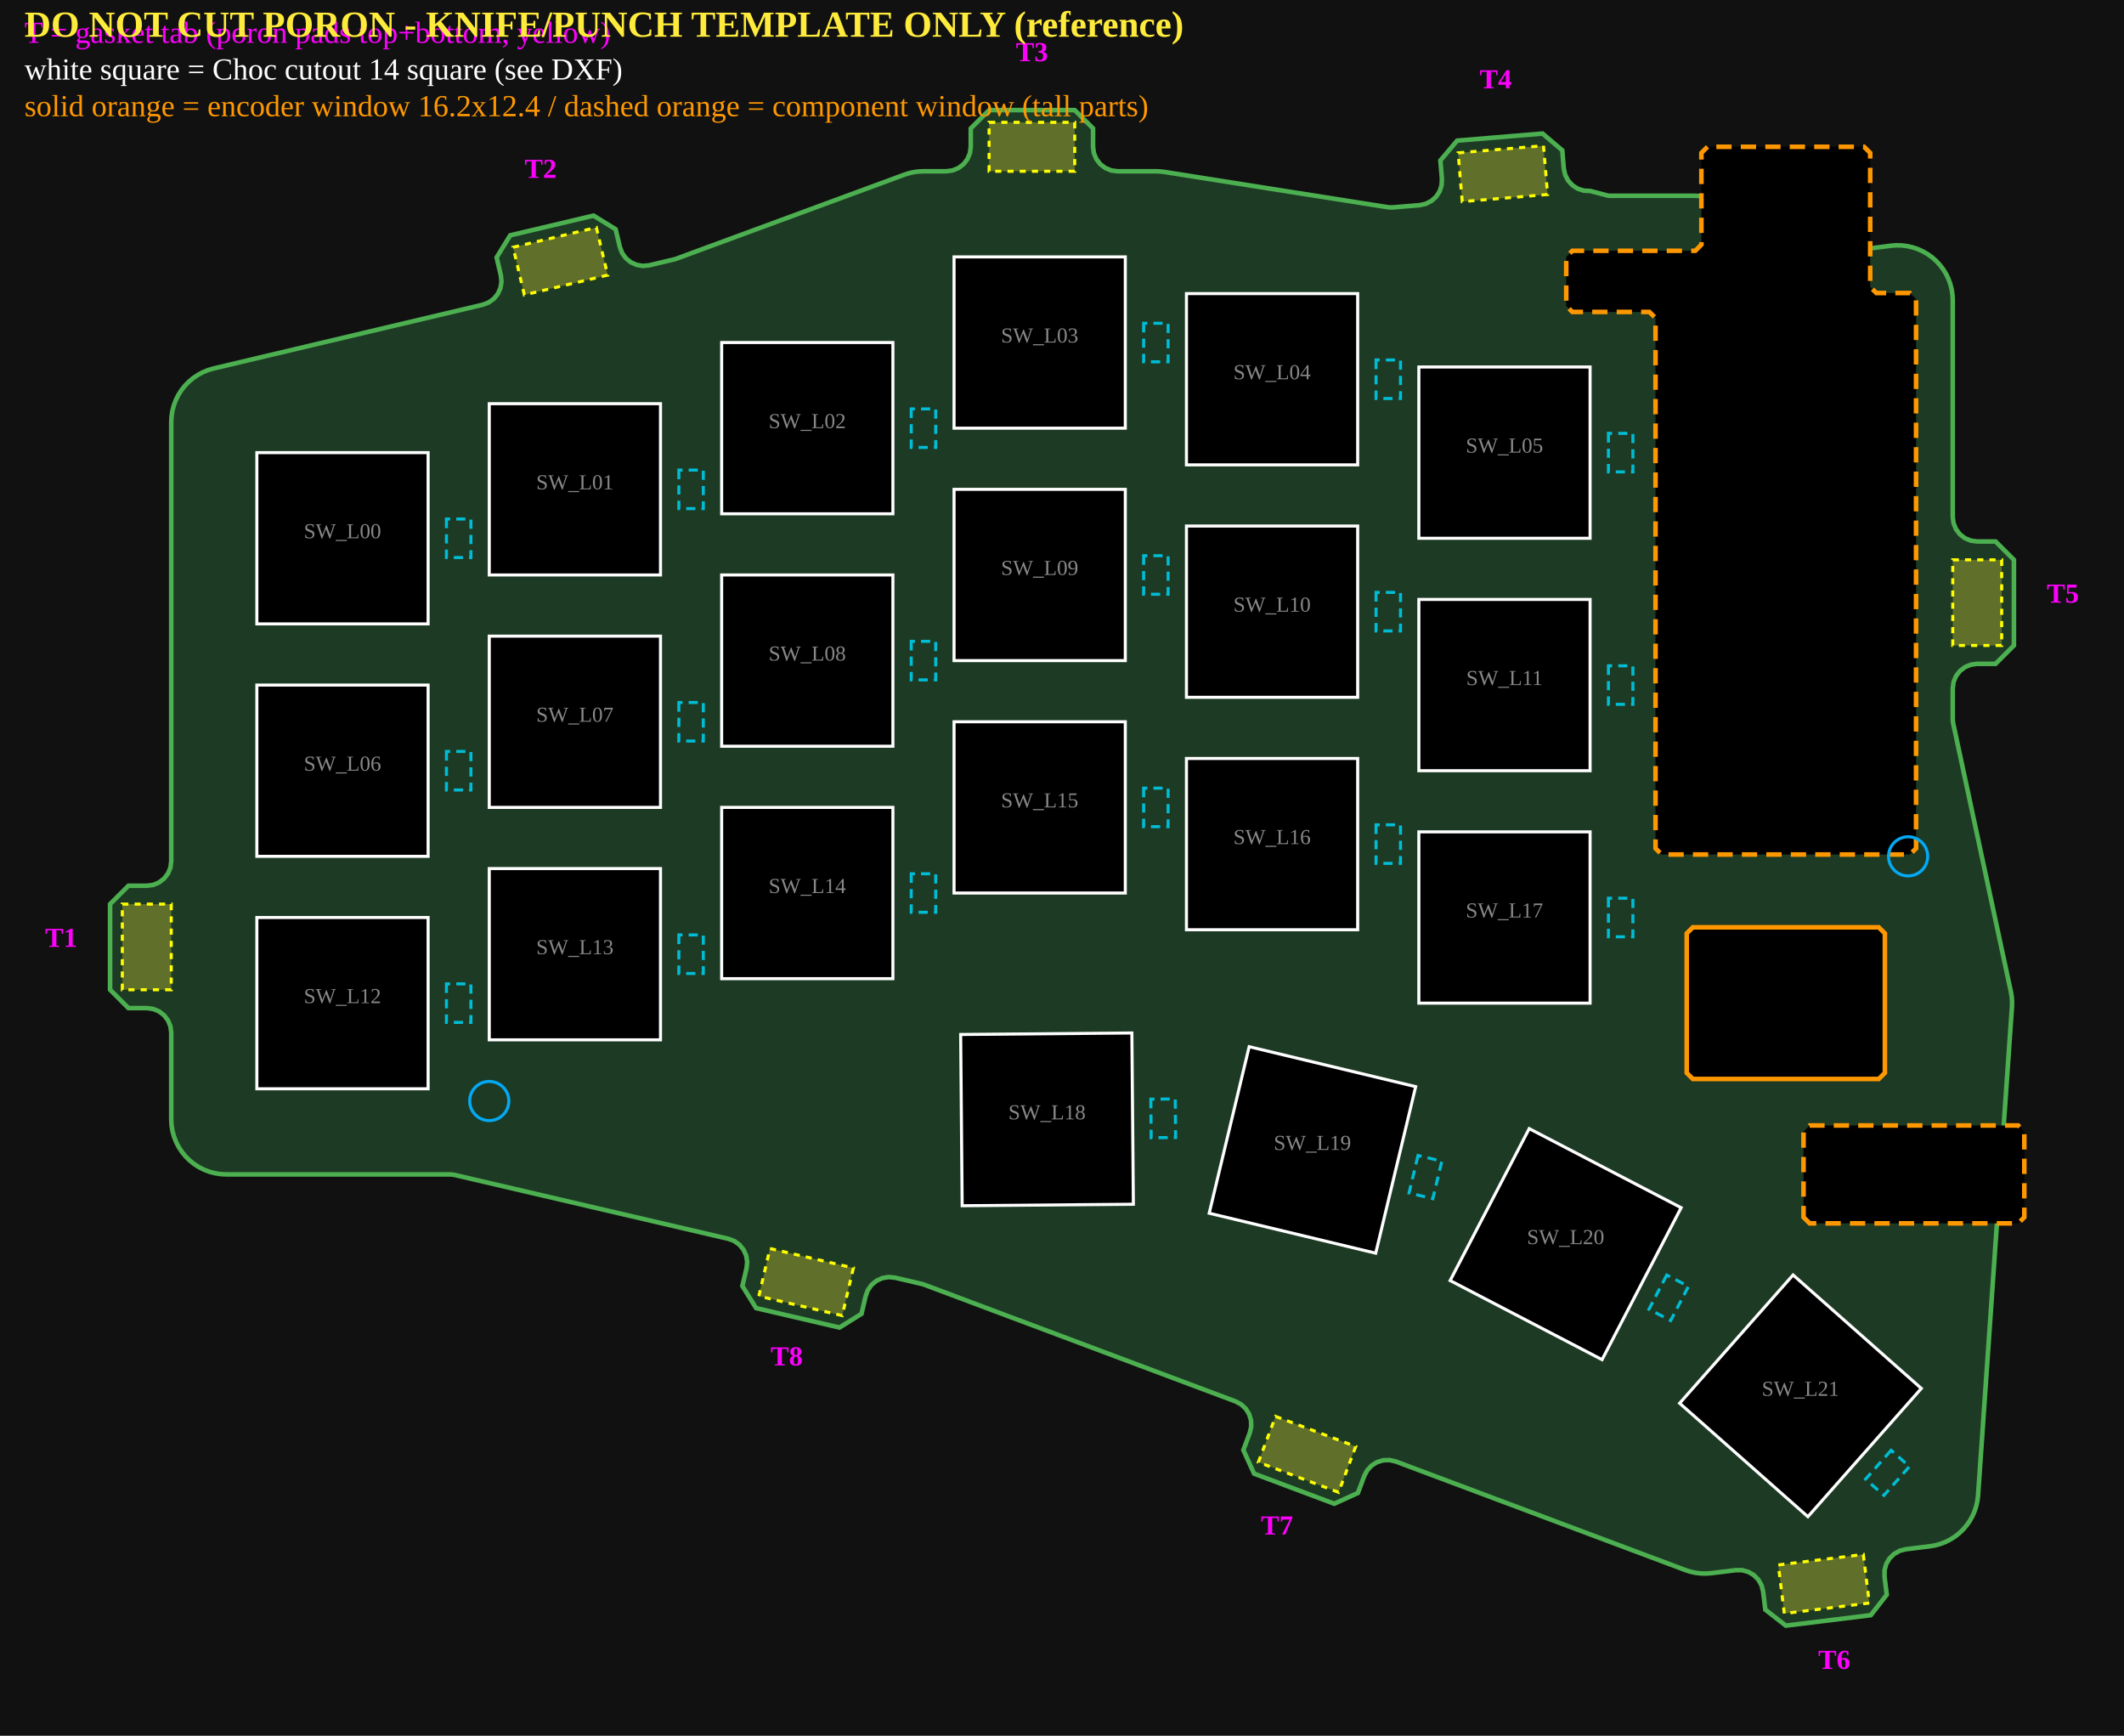
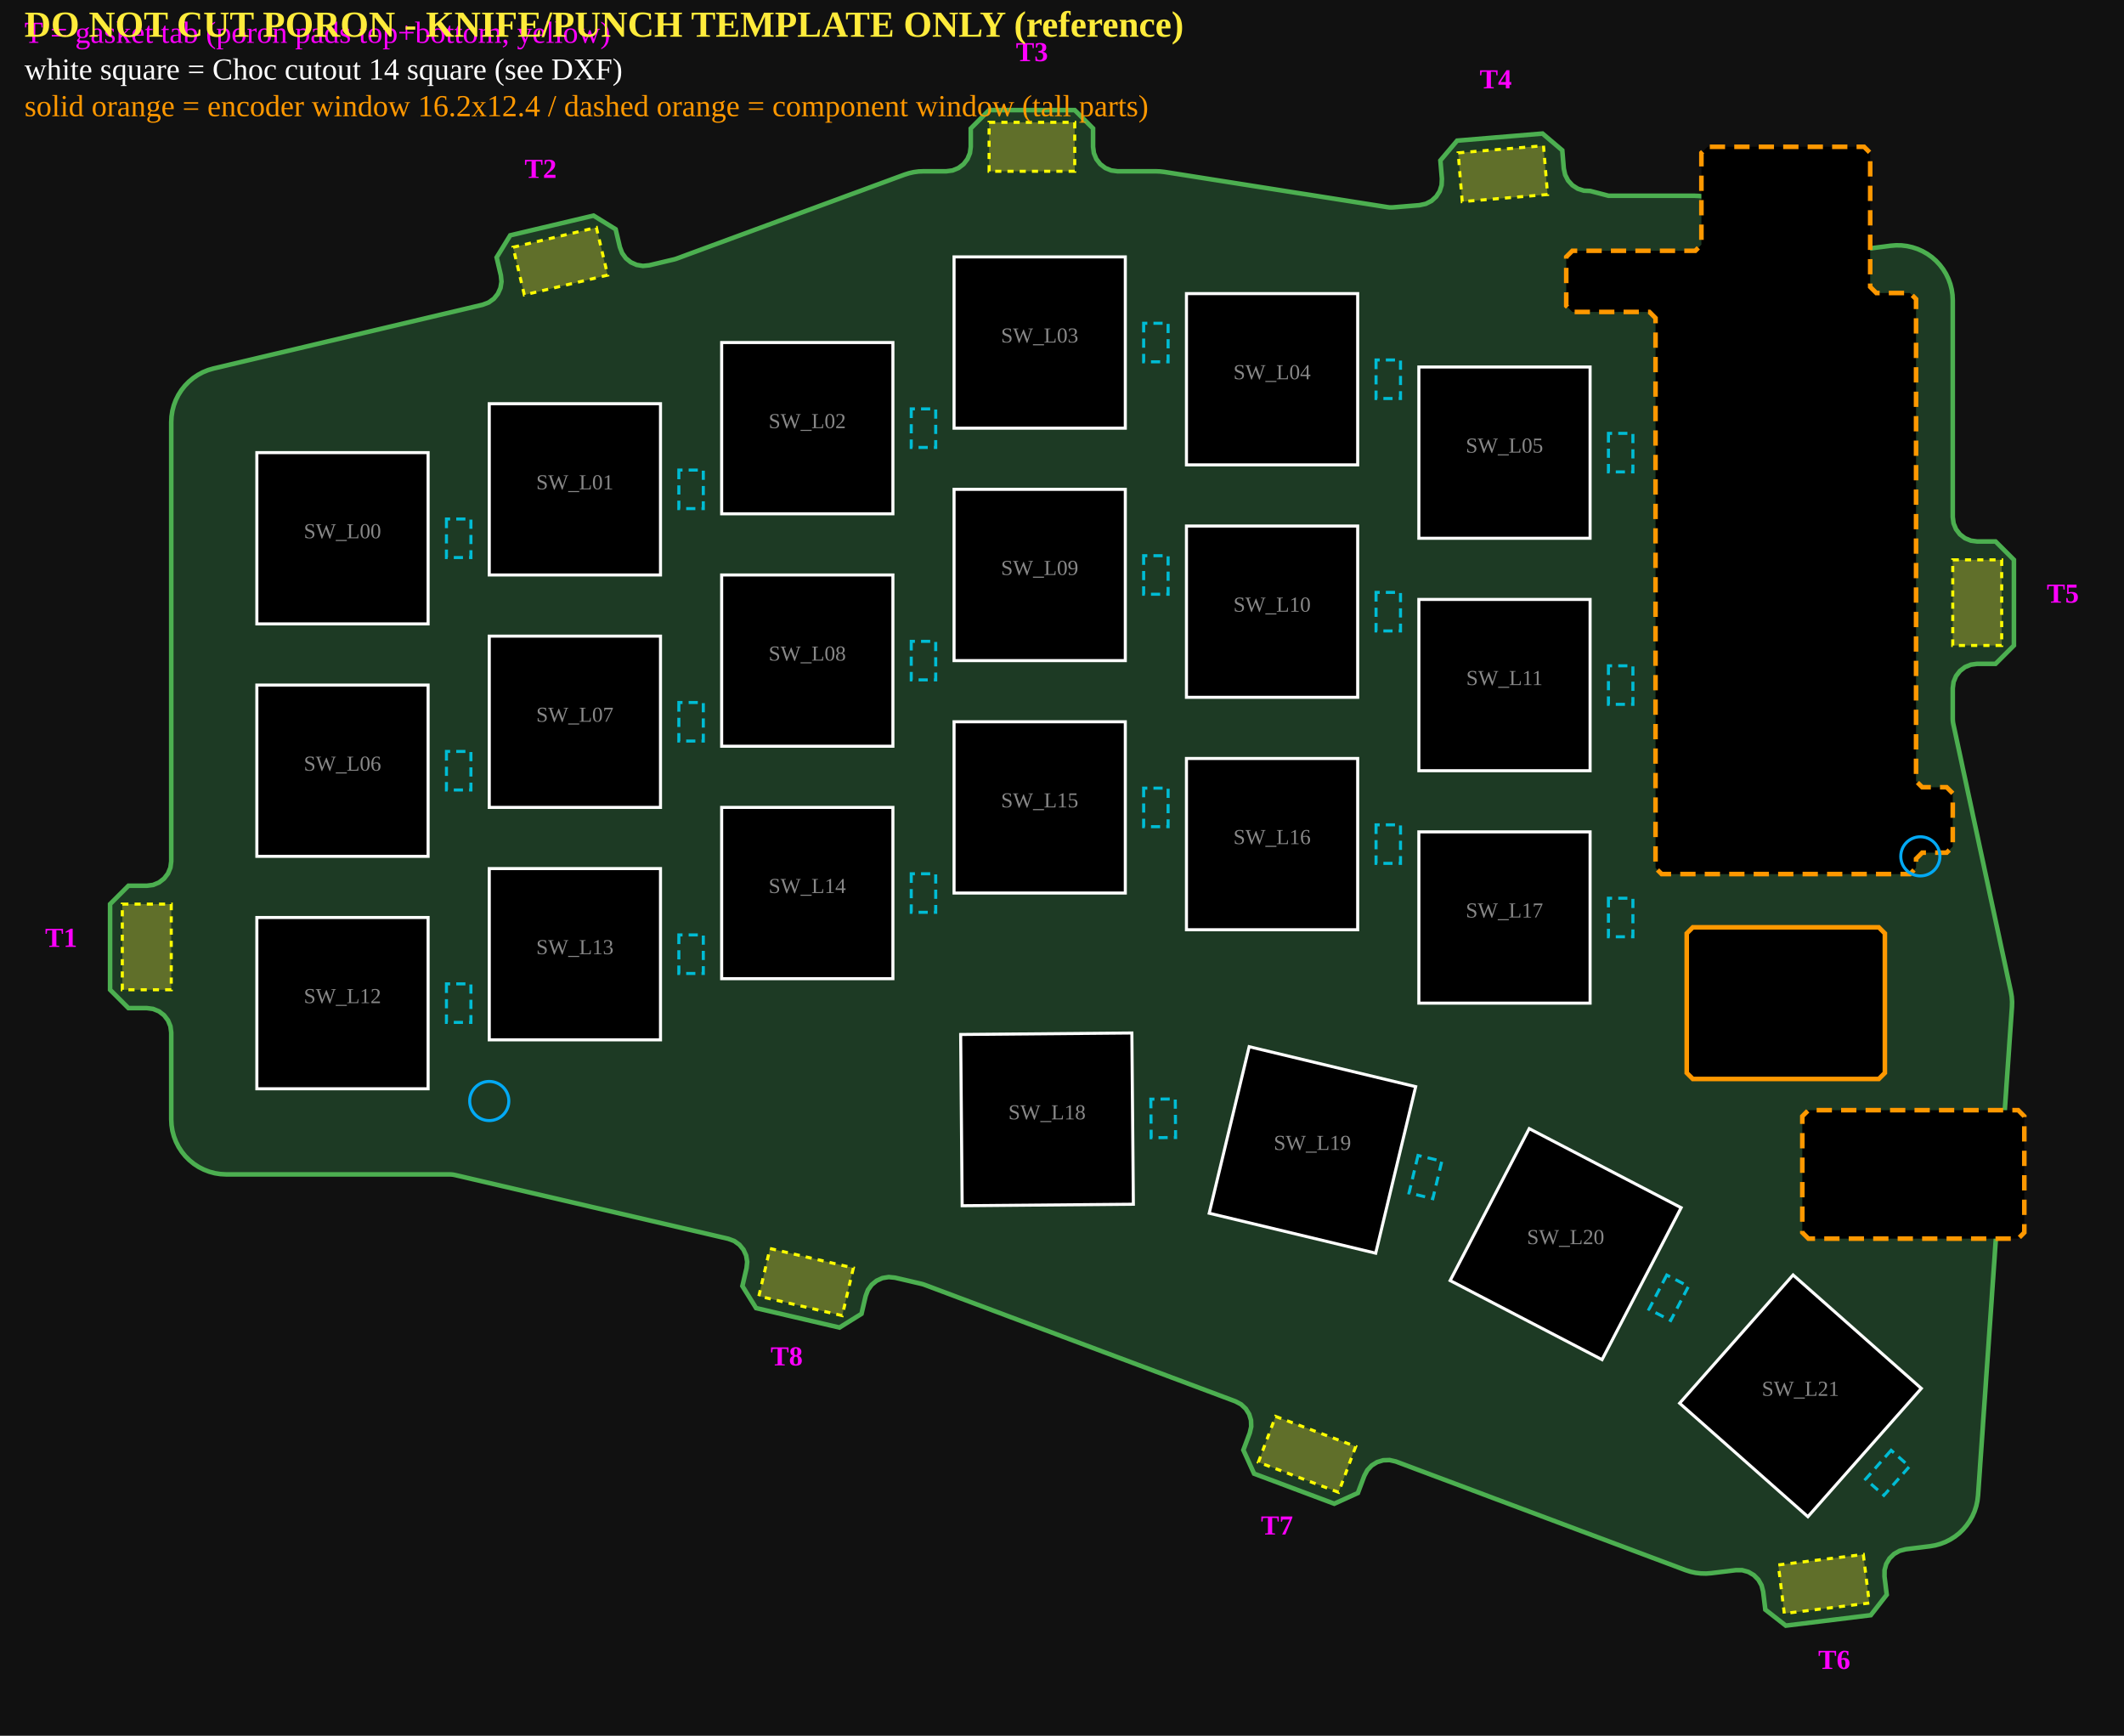
<svg xmlns="http://www.w3.org/2000/svg" width="694.6" height="567.54" viewBox="0 0 694.6 567.54">
  <rect width="694.6" height="567.54" fill="#111" />
  <polygon points="56.0,366.0 56.0,364.0 56.0,362.0 56.0,360.0 56.0,358.0 56.0,356.0 56.0,354.0 56.0,352.0 56.0,350.0 56.0,348.0 56.0,346.0 56.0,344.0 56.0,342.0 56.0,337.62 55.73,335.55 54.93,333.62 53.66,331.96 52.0,330.69 50.07,329.89 48.0,329.62 42.0,329.62 36.0,323.62 36.0,295.62 42.0,289.62 48.0,289.62 50.07,289.35 52.0,288.55 53.66,287.27 54.93,285.62 55.73,283.69 56.0,281.62 56.0,276.0 56.0,274.0 56.0,272.0 56.0,270.0 56.0,268.0 56.0,266.0 56.0,264.0 56.0,262.0 56.0,260.0 56.0,258.0 56.0,256.0 56.0,254.0 56.0,252.0 56.0,250.0 56.0,248.0 56.0,246.0 56.0,244.0 56.0,242.0 56.0,240.0 56.0,238.0 56.0,236.0 56.0,234.0 56.0,232.0 56.0,230.0 56.0,228.0 56.0,226.0 56.0,224.0 56.0,222.0 56.0,220.0 56.0,218.0 56.0,216.0 56.0,214.0 56.0,212.0 56.0,210.0 56.0,208.0 56.0,206.0 56.0,204.0 56.0,202.0 56.0,200.0 56.0,198.0 56.0,196.0 56.0,194.0 56.0,192.0 56.0,190.0 56.0,188.0 56.0,186.0 56.0,184.0 56.0,182.0 56.0,180.0 56.0,178.0 56.0,176.0 56.0,174.0 56.0,172.0 56.0,170.0 56.0,168.0 56.0,166.0 56.0,164.0 56.0,162.0 56.0,160.0 56.0,158.0 56.0,156.0 56.0,154.0 56.0,152.0 56.0,150.0 56.0,148.0 56.0,146.0 56.0,144.0 56.0,142.0 56.0,140.0 56.0,138.0 56.1,136.15 56.38,134.32 56.85,132.53 57.5,130.8 58.33,129.14 59.32,127.58 60.48,126.12 61.77,124.8 63.19,123.61 64.72,122.58 66.36,121.7 68.07,121.0 69.85,120.48 71.83,120.02 73.81,119.55 75.79,119.08 77.77,118.61 79.75,118.14 81.73,117.67 83.71,117.2 85.69,116.73 87.67,116.26 89.65,115.79 91.63,115.33 93.61,114.86 95.59,114.39 97.57,113.92 99.55,113.45 101.53,112.98 103.51,112.51 105.49,112.04 107.47,111.57 109.45,111.11 111.43,110.64 113.41,110.17 115.39,109.7 117.37,109.23 119.35,108.76 121.33,108.29 123.31,107.82 125.29,107.35 127.27,106.88 129.25,106.42 131.23,105.95 133.21,105.48 135.19,105.01 137.17,104.54 139.15,104.07 141.13,103.6 143.11,103.13 145.09,102.66 147.07,102.2 149.05,101.73 151.03,101.26 153.01,100.79 157.85,99.64 159.8,98.9 161.5,97.68 162.81,96.06 163.67,94.15 164.0,92.09 163.79,90.01 162.41,84.17 166.86,76.95 194.11,70.5 201.33,74.96 202.71,80.79 203.46,82.75 204.68,84.44 206.3,85.76 208.2,86.61 210.26,86.95 212.34,86.74 216.37,85.78 218.35,85.31 220.33,84.84 220.79,84.72 221.25,84.57 223.21,83.85 225.17,83.12 227.13,82.4 229.09,81.68 231.05,80.95 233.02,80.23 234.98,79.51 236.94,78.79 238.9,78.06 240.86,77.34 242.82,76.62 244.78,75.9 246.74,75.17 248.71,74.45 250.67,73.73 252.63,73.01 254.59,72.28 256.55,71.56 258.51,70.84 260.47,70.12 262.43,69.39 264.4,68.67 266.36,67.95 268.32,67.22 270.28,66.5 272.24,65.78 274.2,65.06 276.16,64.33 278.12,63.61 280.09,62.89 282.05,62.17 284.01,61.44 285.97,60.72 287.93,60.0 289.89,59.28 291.85,58.55 293.81,57.83 295.78,57.11 297.29,56.63 298.84,56.28 300.41,56.07 302.0,56.0 304.0,56.0 309.46,56.0 311.53,55.73 313.46,54.93 315.12,53.66 316.39,52.0 317.19,50.07 317.46,48.0 317.46,42.0 323.46,36.0 351.46,36.0 357.46,42.0 357.46,48.0 357.73,50.07 358.53,52.0 359.8,53.66 361.46,54.93 363.39,55.73 365.46,56.0 370.0,56.0 372.0,56.0 374.0,56.0 376.0,56.0 378.0,56.0 379.41,56.06 380.81,56.22 382.83,56.54 384.86,56.86 386.88,57.18 388.91,57.5 390.93,57.82 392.96,58.14 394.98,58.46 397.01,58.78 399.03,59.1 401.06,59.42 403.08,59.74 405.11,60.06 407.13,60.38 409.16,60.7 411.18,61.02 413.21,61.34 415.23,61.66 417.26,61.98 419.29,62.3 421.31,62.62 423.34,62.94 425.36,63.26 427.39,63.57 429.41,63.89 431.44,64.21 433.46,64.53 435.49,64.85 437.51,65.17 439.54,65.49 441.56,65.81 443.59,66.13 445.61,66.45 447.64,66.77 449.66,67.09 451.69,67.41 453.71,67.73 454.35,67.81 454.99,67.83 455.63,67.8 457.67,67.63 459.71,67.46 464.23,67.09 466.27,66.64 468.13,65.69 469.68,64.28 470.81,62.53 471.44,60.54 471.54,58.45 471.04,52.47 476.52,45.99 504.43,43.67 510.9,49.15 511.4,55.13 511.85,57.17 512.8,59.03 514.21,60.57 515.96,61.7 517.95,62.34 520.04,62.44 526.0,64.0 528.0,64.0 530.0,64.0 532.0,64.0 534.0,64.0 536.0,64.0 538.0,64.0 540.0,64.0 542.0,64.0 544.0,64.0 546.0,64.0 548.0,64.0 550.0,64.0 552.0,64.0 554.0,64.0 555.66,64.08 557.3,64.3 558.91,64.68 560.48,65.21 562.0,65.88 562.0,67.93 562.0,69.99 562.0,72.04 562.0,74.1 562.0,76.16 562.0,78.21 562.0,80.27 562.0,82.33 562.0,84.38 562.0,86.44 562.0,88.49 562.0,90.55 562.0,92.61 562.0,94.66 562.0,96.72 562.0,98.78 562.0,100.83 562.0,102.89 562.0,104.94 562.0,107.0 564.0,107.0 566.0,107.0 568.0,107.0 570.0,107.0 572.0,107.0 574.0,107.0 576.0,107.0 578.0,107.0 580.0,107.0 582.0,107.0 584.0,107.0 586.0,107.0 588.0,107.0 590.0,107.0 592.0,107.0 594.0,107.0 596.0,107.0 598.0,107.0 600.0,107.0 602.0,107.0 604.0,107.0 606.0,107.0 606.0,104.91 606.0,102.82 606.0,100.74 606.0,98.65 606.0,96.56 606.0,94.47 606.0,92.39 606.0,90.3 606.0,88.21 606.0,86.12 606.0,84.04 606.0,81.95 608.05,81.68 610.09,81.42 612.14,81.15 614.18,80.88 616.23,80.62 618.28,80.35 620.07,80.21 621.87,80.24 623.66,80.46 625.41,80.86 627.12,81.42 628.76,82.16 630.32,83.05 631.79,84.1 633.14,85.28 634.36,86.6 635.46,88.04 636.4,89.57 637.18,91.19 637.8,92.88 638.24,94.62 638.51,96.4 638.6,98.2 638.6,100.21 638.6,102.22 638.6,104.24 638.6,106.25 638.6,108.26 638.6,110.27 638.6,112.29 638.6,114.3 638.6,116.31 638.6,118.32 638.6,120.34 638.6,122.35 638.6,124.36 638.6,126.37 638.6,128.38 638.6,130.4 638.6,132.41 638.6,134.42 638.6,136.43 638.6,138.45 638.6,140.46 638.6,142.47 638.6,144.48 638.6,146.5 638.6,148.51 638.6,150.52 638.6,152.53 638.6,154.54 638.6,156.56 638.6,158.57 638.6,160.58 638.6,162.59 638.6,164.61 638.6,169.05 638.87,171.12 639.67,173.05 640.94,174.71 642.6,175.98 644.53,176.78 646.6,177.05 652.6,177.05 658.6,183.05 658.6,211.05 652.6,217.05 646.6,217.05 644.53,217.33 642.6,218.12 640.94,219.4 639.67,221.05 638.87,222.98 638.6,225.05 638.6,231.01 638.6,233.02 638.6,235.04 638.62,235.6 638.68,236.16 638.78,236.72 639.21,238.7 639.64,240.69 640.06,242.68 640.49,244.67 640.92,246.66 641.35,248.65 641.77,250.64 642.2,252.63 642.63,254.61 643.06,256.6 643.48,258.59 643.91,260.58 644.34,262.57 644.77,264.56 645.19,266.55 645.62,268.53 646.05,270.52 646.48,272.51 646.91,274.5 647.33,276.49 647.76,278.48 648.19,280.47 648.62,282.45 649.04,284.44 649.47,286.43 649.9,288.42 650.33,290.41 650.75,292.4 651.18,294.39 651.61,296.38 652.04,298.36 652.46,300.35 652.89,302.34 653.32,304.33 653.75,306.32 654.17,308.31 654.6,310.3 655.03,312.28 655.46,314.27 655.89,316.26 656.31,318.25 656.74,320.24 657.17,322.23 657.6,324.22 657.88,325.88 658.0,327.56 657.96,329.25 657.82,331.24 657.68,333.24 657.54,335.24 657.4,337.23 657.26,339.23 657.12,341.23 656.99,343.22 656.85,345.22 656.71,347.22 656.57,349.21 656.43,351.21 656.29,353.21 656.15,355.2 656.02,357.2 655.88,359.2 655.74,361.19 655.6,363.19 655.46,365.19 655.32,367.18 655.18,369.18 655.05,371.18 654.91,373.17 654.77,375.17 654.63,377.17 654.49,379.16 654.35,381.16 654.22,383.15 654.08,385.15 653.94,387.15 653.8,389.14 653.66,391.14 653.52,393.14 653.38,395.13 653.25,397.13 653.11,399.13 652.97,401.12 652.83,403.12 652.69,405.12 652.55,407.11 652.41,409.11 652.28,411.11 652.14,413.1 652.0,415.1 651.86,417.1 651.72,419.09 651.58,421.09 651.44,423.09 651.31,425.08 651.17,427.08 651.03,429.08 650.89,431.07 650.75,433.07 650.61,435.07 650.47,437.06 650.34,439.06 650.2,441.05 650.06,443.05 649.92,445.05 649.78,447.04 649.64,449.04 649.5,451.04 649.37,453.03 649.23,455.03 649.09,457.03 648.95,459.02 648.81,461.02 648.67,463.02 648.53,465.01 648.4,467.01 648.26,469.01 648.12,471.0 647.98,473.0 647.84,475.0 647.7,476.99 647.56,478.99 647.43,480.99 647.29,482.98 647.15,484.98 647.01,486.98 646.87,488.97 646.66,490.73 646.28,492.46 645.73,494.15 645.02,495.77 644.15,497.31 643.13,498.76 641.98,500.11 640.7,501.34 639.3,502.43 637.8,503.38 636.22,504.18 634.57,504.81 632.86,505.29 631.11,505.59 629.01,505.85 623.24,506.56 621.22,507.08 619.4,508.11 617.91,509.57 616.85,511.37 616.3,513.39 616.28,515.47 617.01,521.43 611.79,528.12 584.0,531.54 577.31,526.31 576.58,520.36 576.06,518.34 575.03,516.52 573.56,515.03 571.76,513.97 569.75,513.41 567.66,513.4 561.77,514.12 559.67,514.38 557.95,514.51 556.22,514.47 554.5,514.27 552.8,513.9 551.16,513.37 549.27,512.66 547.39,511.95 545.5,511.25 543.61,510.54 541.73,509.83 539.84,509.13 537.96,508.42 536.07,507.71 534.19,507.01 532.3,506.3 530.42,505.59 528.53,504.89 526.65,504.18 524.76,503.47 522.88,502.77 520.99,502.06 519.11,501.35 517.22,500.65 515.34,499.94 513.45,499.23 511.57,498.53 509.68,497.82 507.79,497.11 505.91,496.41 504.02,495.7 502.14,494.99 500.25,494.29 498.37,493.58 496.48,492.87 494.6,492.17 492.71,491.46 490.83,490.75 488.94,490.05 487.06,489.34 485.17,488.63 483.29,487.92 481.4,487.22 479.52,486.51 477.63,485.8 475.75,485.1 473.86,484.39 471.97,483.68 470.09,482.98 468.2,482.27 466.32,481.56 464.43,480.86 462.55,480.15 460.66,479.44 456.47,477.87 454.43,477.4 452.34,477.47 450.35,478.08 448.57,479.18 447.15,480.71 446.17,482.55 444.06,488.17 436.34,491.68 410.12,481.85 406.61,474.13 408.71,468.51 409.18,466.48 409.11,464.39 408.5,462.39 407.4,460.62 405.87,459.19 404.03,458.21 398.45,456.12 396.56,455.41 394.68,454.71 392.79,454.0 390.91,453.29 389.02,452.59 387.14,451.88 385.25,451.17 383.37,450.47 381.48,449.76 379.6,449.05 377.71,448.35 375.83,447.64 373.94,446.93 372.06,446.23 370.17,445.52 368.28,444.81 366.4,444.11 364.51,443.4 362.63,442.69 360.74,441.99 358.86,441.28 356.97,440.57 355.09,439.87 353.2,439.16 351.32,438.45 349.43,437.74 347.55,437.04 345.66,436.33 343.78,435.62 341.89,434.92 340.01,434.21 338.12,433.5 336.23,432.8 334.35,432.09 332.46,431.38 330.58,430.68 328.69,429.97 326.81,429.26 324.92,428.56 323.04,427.85 321.15,427.14 319.27,426.44 317.38,425.73 315.5,425.02 313.61,424.32 311.73,423.61 309.84,422.9 307.96,422.2 306.07,421.49 304.19,420.78 302.3,420.08 301.81,419.91 301.31,419.78 299.35,419.32 297.4,418.86 292.7,417.77 290.63,417.56 288.56,417.9 286.66,418.77 285.05,420.09 283.83,421.79 283.1,423.74 281.73,429.59 274.53,434.07 247.26,427.71 242.78,420.5 244.14,414.66 244.35,412.58 244.01,410.52 243.14,408.61 241.82,407.0 240.12,405.78 238.17,405.05 232.89,403.82 230.93,403.36 228.98,402.9 227.02,402.45 225.07,401.99 223.11,401.54 221.16,401.08 219.2,400.62 217.25,400.17 215.29,399.71 213.34,399.26 211.38,398.8 209.43,398.34 207.47,397.89 205.52,397.43 203.56,396.98 201.61,396.52 199.65,396.06 197.7,395.61 195.74,395.15 193.79,394.7 191.83,394.24 189.88,393.78 187.92,393.33 185.97,392.87 184.01,392.42 182.06,391.96 180.1,391.5 178.15,391.05 176.19,390.59 174.24,390.14 172.28,389.68 170.33,389.22 168.37,388.77 166.42,388.31 164.46,387.86 162.51,387.4 160.55,386.94 158.6,386.49 156.64,386.03 154.69,385.58 152.73,385.12 150.78,384.66 148.82,384.21 148.22,384.09 147.62,384.02 147.01,384.0 144.98,384.0 142.95,384.0 140.92,384.0 138.9,384.0 136.87,384.0 134.84,384.0 132.81,384.0 130.78,384.0 128.76,384.0 126.73,384.0 124.7,384.0 122.67,384.0 120.64,384.0 118.62,384.0 116.59,384.0 114.56,384.0 112.53,384.0 110.5,384.0 108.48,384.0 106.45,384.0 104.42,384.0 102.39,384.0 100.36,384.0 98.34,384.0 96.31,384.0 94.28,384.0 92.25,384.0 90.22,384.0 88.2,384.0 86.17,384.0 84.14,384.0 82.11,384.0 80.08,384.0 78.06,384.0 76.03,384.0 74.0,384.0 72.12,383.9 70.26,383.61 68.44,383.12 66.68,382.44 65.0,381.59 63.42,380.56 61.96,379.38 60.62,378.04 59.44,376.58 58.41,375.0 57.56,373.32 56.88,371.56 56.39,369.74 56.1,367.88" fill="#1d3a24" stroke="#4caf50" stroke-width="1.5" />
  <polygon points="84.0,204.0 140.0,204.0 140.0,148.0 84.0,148.0" fill="#000" stroke="#fff" stroke-width="1" />
  <polygon points="160.0,188.0 216.0,188.0 216.0,132.0 160.0,132.0" fill="#000" stroke="#fff" stroke-width="1" />
  <polygon points="236.0,168.0 292.0,168.0 292.0,112.0 236.0,112.0" fill="#000" stroke="#fff" stroke-width="1" />
  <polygon points="312.0,140.0 368.0,140.0 368.0,84.0 312.0,84.0" fill="#000" stroke="#fff" stroke-width="1" />
  <polygon points="388.0,152.0 444.0,152.0 444.0,96.0 388.0,96.0" fill="#000" stroke="#fff" stroke-width="1" />
  <polygon points="464.0,176.0 520.0,176.0 520.0,120.0 464.0,120.0" fill="#000" stroke="#fff" stroke-width="1" />
  <polygon points="84.0,280.0 140.0,280.0 140.0,224.0 84.0,224.0" fill="#000" stroke="#fff" stroke-width="1" />
  <polygon points="160.0,264.0 216.0,264.0 216.0,208.0 160.0,208.0" fill="#000" stroke="#fff" stroke-width="1" />
  <polygon points="236.0,244.0 292.0,244.0 292.0,188.0 236.0,188.0" fill="#000" stroke="#fff" stroke-width="1" />
  <polygon points="312.0,216.0 368.0,216.0 368.0,160.0 312.0,160.0" fill="#000" stroke="#fff" stroke-width="1" />
  <polygon points="388.0,228.0 444.0,228.0 444.0,172.0 388.0,172.0" fill="#000" stroke="#fff" stroke-width="1" />
  <polygon points="464.0,252.0 520.0,252.0 520.0,196.0 464.0,196.0" fill="#000" stroke="#fff" stroke-width="1" />
  <polygon points="84.0,356.0 140.0,356.0 140.0,300.0 84.0,300.0" fill="#000" stroke="#fff" stroke-width="1" />
  <polygon points="160.0,340.0 216.0,340.0 216.0,284.0 160.0,284.0" fill="#000" stroke="#fff" stroke-width="1" />
  <polygon points="236.0,320.0 292.0,320.0 292.0,264.0 236.0,264.0" fill="#000" stroke="#fff" stroke-width="1" />
  <polygon points="312.0,292.0 368.0,292.0 368.0,236.0 312.0,236.0" fill="#000" stroke="#fff" stroke-width="1" />
  <polygon points="388.0,304.0 444.0,304.0 444.0,248.0 388.0,248.0" fill="#000" stroke="#fff" stroke-width="1" />
  <polygon points="464.0,328.0 520.0,328.0 520.0,272.0 464.0,272.0" fill="#000" stroke="#fff" stroke-width="1" />
  <polygon points="314.65,394.24 370.64,393.75 370.15,337.76 314.16,338.25" fill="#000" stroke="#fff" stroke-width="1" />
  <polygon points="395.44,396.69 449.89,409.76 462.96,355.31 408.51,342.24" fill="#000" stroke="#fff" stroke-width="1" />
  <polygon points="474.23,418.71 523.91,444.57 549.77,394.89 500.09,369.03" fill="#000" stroke="#fff" stroke-width="1" />
  <polygon points="549.28,458.82 591.22,495.92 628.32,453.98 586.38,416.88" fill="#000" stroke="#fff" stroke-width="1" />
-   <polygon points="558.4,48.0 556.4,50.0 556.4,80.0 554.4,82.0 514.2,82.0 512.2,84.0 512.2,100.0 514.2,102.0 539.4,102.0 541.4,104.0 541.4,277.4 543.4,279.4 624.6,279.4 626.6,277.4 626.6,97.8 624.6,95.8 613.6,95.8 611.6,93.8 611.6,50.0 609.6,48.0" fill="#000" stroke="#ff9800" stroke-width="1.5" stroke-dasharray="5,3" />
-   <polygon points="589.8,398.0 591.8,400.0 660.0,400.0 662.0,398.0 662.0,370.0 660.0,368.0 591.8,368.0 589.8,370.0" fill="#000" stroke="#ff9800" stroke-width="1.5" stroke-dasharray="5,3" />
+   <polygon points="638.6,259.4 636.6,257.4 628.6,257.4 626.6,255.4 626.6,97.8 624.6,95.8 613.6,95.8 611.6,93.8 611.6,50.0 609.6,48.0 558.4,48.0 556.4,50.0 556.4,80.0 554.4,82.0 514.2,82.0 512.2,84.0 512.2,100.0 514.2,102.0 539.4,102.0 541.4,104.0 541.4,283.8 543.4,285.8 624.6,285.8 626.6,283.8 626.6,280.8 628.6,278.8 636.6,278.8 638.6,276.8" fill="#000" stroke="#ff9800" stroke-width="1.5" stroke-dasharray="5,3" />
+   <polygon points="589.4,403.0 591.4,405.0 660.0,405.0 662.0,403.0 662.0,365.0 660.0,363.0 591.4,363.0 589.4,365.0" fill="#000" stroke="#ff9800" stroke-width="1.5" stroke-dasharray="5,3" />
  <polygon points="551.6,350.8 553.6,352.8 614.4,352.8 616.4,350.8 616.4,305.2 614.4,303.2 553.6,303.2 551.6,305.2" fill="#000" stroke="#ff9800" stroke-width="1.5" />
  <polygon points="146.0,169.7 146.0,182.3 154.0,182.3 154.0,169.7" fill="none" stroke="#00bcd4" stroke-width="1" stroke-dasharray="3,2" />
  <polygon points="222.0,153.7 222.0,166.3 230.0,166.3 230.0,153.7" fill="none" stroke="#00bcd4" stroke-width="1" stroke-dasharray="3,2" />
  <polygon points="298.0,133.7 298.0,146.3 306.0,146.3 306.0,133.7" fill="none" stroke="#00bcd4" stroke-width="1" stroke-dasharray="3,2" />
  <polygon points="374.0,105.7 374.0,118.3 382.0,118.3 382.0,105.7" fill="none" stroke="#00bcd4" stroke-width="1" stroke-dasharray="3,2" />
  <polygon points="450.0,117.7 450.0,130.3 458.0,130.3 458.0,117.7" fill="none" stroke="#00bcd4" stroke-width="1" stroke-dasharray="3,2" />
  <polygon points="526.0,141.7 526.0,154.3 534.0,154.3 534.0,141.7" fill="none" stroke="#00bcd4" stroke-width="1" stroke-dasharray="3,2" />
  <polygon points="146.0,245.7 146.0,258.3 154.0,258.3 154.0,245.7" fill="none" stroke="#00bcd4" stroke-width="1" stroke-dasharray="3,2" />
  <polygon points="222.0,229.7 222.0,242.3 230.0,242.3 230.0,229.7" fill="none" stroke="#00bcd4" stroke-width="1" stroke-dasharray="3,2" />
  <polygon points="298.0,209.7 298.0,222.3 306.0,222.3 306.0,209.7" fill="none" stroke="#00bcd4" stroke-width="1" stroke-dasharray="3,2" />
  <polygon points="374.0,181.7 374.0,194.3 382.0,194.3 382.0,181.7" fill="none" stroke="#00bcd4" stroke-width="1" stroke-dasharray="3,2" />
  <polygon points="450.0,193.7 450.0,206.3 458.0,206.3 458.0,193.7" fill="none" stroke="#00bcd4" stroke-width="1" stroke-dasharray="3,2" />
  <polygon points="526.0,217.7 526.0,230.3 534.0,230.3 534.0,217.7" fill="none" stroke="#00bcd4" stroke-width="1" stroke-dasharray="3,2" />
  <polygon points="146.0,321.7 146.0,334.3 154.0,334.3 154.0,321.7" fill="none" stroke="#00bcd4" stroke-width="1" stroke-dasharray="3,2" />
  <polygon points="222.0,305.7 222.0,318.3 230.0,318.3 230.0,305.7" fill="none" stroke="#00bcd4" stroke-width="1" stroke-dasharray="3,2" />
  <polygon points="298.0,285.7 298.0,298.3 306.0,298.3 306.0,285.7" fill="none" stroke="#00bcd4" stroke-width="1" stroke-dasharray="3,2" />
  <polygon points="374.0,257.7 374.0,270.3 382.0,270.3 382.0,257.7" fill="none" stroke="#00bcd4" stroke-width="1" stroke-dasharray="3,2" />
  <polygon points="450.0,269.7 450.0,282.3 458.0,282.3 458.0,269.7" fill="none" stroke="#00bcd4" stroke-width="1" stroke-dasharray="3,2" />
  <polygon points="526.0,293.7 526.0,306.3 534.0,306.3 534.0,293.7" fill="none" stroke="#00bcd4" stroke-width="1" stroke-dasharray="3,2" />
  <polygon points="376.35,359.4 376.46,372.0 384.45,371.93 384.34,359.33" fill="none" stroke="#00bcd4" stroke-width="1" stroke-dasharray="3,2" />
  <polygon points="463.73,377.81 460.79,390.06 468.57,391.93 471.51,379.68" fill="none" stroke="#00bcd4" stroke-width="1" stroke-dasharray="3,2" />
  <polygon points="545.07,416.91 539.25,428.09 546.35,431.78 552.17,420.61" fill="none" stroke="#00bcd4" stroke-width="1" stroke-dasharray="3,2" />
  <polygon points="618.44,474.21 610.09,483.65 616.08,488.95 624.43,479.51" fill="none" stroke="#00bcd4" stroke-width="1" stroke-dasharray="3,2" />
  <polygon points="56.0,295.62 56.0,323.62 40.0,323.62 40.0,295.62" fill="rgba(255,235,59,0.30)" stroke="#ff0" stroke-width="1" stroke-dasharray="2,2" />
  <text x="20.0" y="309.6" fill="#f0f" font-size="9" font-weight="bold" text-anchor="middle">T1</text>
  <polygon points="198.72,89.96 171.47,96.42 167.79,80.85 195.03,74.39" fill="rgba(255,235,59,0.30)" stroke="#ff0" stroke-width="1" stroke-dasharray="2,2" />
  <text x="176.79" y="58.17" fill="#f0f" font-size="9" font-weight="bold" text-anchor="middle">T2</text>
  <polygon points="351.46,56.0 323.46,56.0 323.46,40.0 351.46,40.0" fill="rgba(255,235,59,0.30)" stroke="#ff0" stroke-width="1" stroke-dasharray="2,2" />
  <text x="337.48" y="20.0" fill="#f0f" font-size="9" font-weight="bold" text-anchor="middle">T3</text>
  <polygon points="506.09,63.6 478.18,65.92 476.86,49.98 504.76,47.65" fill="rgba(255,235,59,0.30)" stroke="#ff0" stroke-width="1" stroke-dasharray="2,2" />
  <text x="489.13" y="28.88" fill="#f0f" font-size="9" font-weight="bold" text-anchor="middle">T4</text>
  <polygon points="638.6,211.05 638.6,183.05 654.6,183.05 654.6,211.05" fill="rgba(255,235,59,0.30)" stroke="#ff0" stroke-width="1" stroke-dasharray="2,2" />
  <text x="674.6" y="197.04" fill="#f0f" font-size="9" font-weight="bold" text-anchor="middle">T5</text>
  <polygon points="581.56,511.69 609.35,508.27 611.3,524.15 583.51,527.57" fill="rgba(255,235,59,0.30)" stroke="#ff0" stroke-width="1" stroke-dasharray="2,2" />
  <text x="599.84" y="545.69" fill="#f0f" font-size="9" font-weight="bold" text-anchor="middle">T6</text>
  <polygon points="417.14,463.13 443.36,472.96 437.74,487.94 411.52,478.11" fill="rgba(255,235,59,0.30)" stroke="#ff0" stroke-width="1" stroke-dasharray="2,2" />
  <text x="417.6" y="501.75" fill="#f0f" font-size="9" font-weight="bold" text-anchor="middle">T7</text>
  <polygon points="251.8,408.23 279.07,414.59 275.43,430.17 248.17,423.81" fill="rgba(255,235,59,0.30)" stroke="#ff0" stroke-width="1" stroke-dasharray="2,2" />
  <text x="257.26" y="446.46" fill="#f0f" font-size="9" font-weight="bold" text-anchor="middle">T8</text>
  <text x="8" y="14" fill="#f0f" font-size="10">T = gasket tab (poron pads top+bottom, yellow)</text>
  <text x="8" y="26" fill="#fff" font-size="10">white square = Choc cutout 14 square (see DXF)</text>
  <text x="8" y="38" fill="#ff9800" font-size="10">solid orange = encoder window 16.2x12.4 / dashed orange = component window (tall parts)</text>
  <circle cx="160.0" cy="360.0" r="6.4" fill="none" stroke="#03a9f4" stroke-width="1" />
-   <circle cx="624.0" cy="280.0" r="6.4" fill="none" stroke="#03a9f4" stroke-width="1" />
+   <circle cx="628.0" cy="280.0" r="6.4" fill="none" stroke="#03a9f4" stroke-width="1" />
  <text x="112.0" y="176.0" fill="#888" font-size="7" text-anchor="middle">SW_L00</text>
  <text x="188.0" y="160.0" fill="#888" font-size="7" text-anchor="middle">SW_L01</text>
  <text x="264.0" y="140.0" fill="#888" font-size="7" text-anchor="middle">SW_L02</text>
  <text x="340.0" y="112.0" fill="#888" font-size="7" text-anchor="middle">SW_L03</text>
  <text x="416.0" y="124.0" fill="#888" font-size="7" text-anchor="middle">SW_L04</text>
  <text x="492.0" y="148.0" fill="#888" font-size="7" text-anchor="middle">SW_L05</text>
  <text x="112.0" y="252.0" fill="#888" font-size="7" text-anchor="middle">SW_L06</text>
  <text x="188.0" y="236.0" fill="#888" font-size="7" text-anchor="middle">SW_L07</text>
  <text x="264.0" y="216.0" fill="#888" font-size="7" text-anchor="middle">SW_L08</text>
  <text x="340.0" y="188.0" fill="#888" font-size="7" text-anchor="middle">SW_L09</text>
  <text x="416.0" y="200.0" fill="#888" font-size="7" text-anchor="middle">SW_L10</text>
  <text x="492.0" y="224.0" fill="#888" font-size="7" text-anchor="middle">SW_L11</text>
  <text x="112.0" y="328.0" fill="#888" font-size="7" text-anchor="middle">SW_L12</text>
  <text x="188.0" y="312.0" fill="#888" font-size="7" text-anchor="middle">SW_L13</text>
  <text x="264.0" y="292.0" fill="#888" font-size="7" text-anchor="middle">SW_L14</text>
  <text x="340.0" y="264.0" fill="#888" font-size="7" text-anchor="middle">SW_L15</text>
  <text x="416.0" y="276.0" fill="#888" font-size="7" text-anchor="middle">SW_L16</text>
  <text x="492.0" y="300.0" fill="#888" font-size="7" text-anchor="middle">SW_L17</text>
  <text x="342.4" y="366.0" fill="#888" font-size="7" text-anchor="middle">SW_L18</text>
  <text x="429.2" y="376.0" fill="#888" font-size="7" text-anchor="middle">SW_L19</text>
  <text x="512.0" y="406.8" fill="#888" font-size="7" text-anchor="middle">SW_L20</text>
  <text x="588.8" y="456.4" fill="#888" font-size="7" text-anchor="middle">SW_L21</text>
  <text x="8" y="12.0" fill="#ffeb3b" font-size="12" font-weight="bold">DO NOT CUT PORON - KNIFE/PUNCH TEMPLATE ONLY (reference)</text>
</svg>
